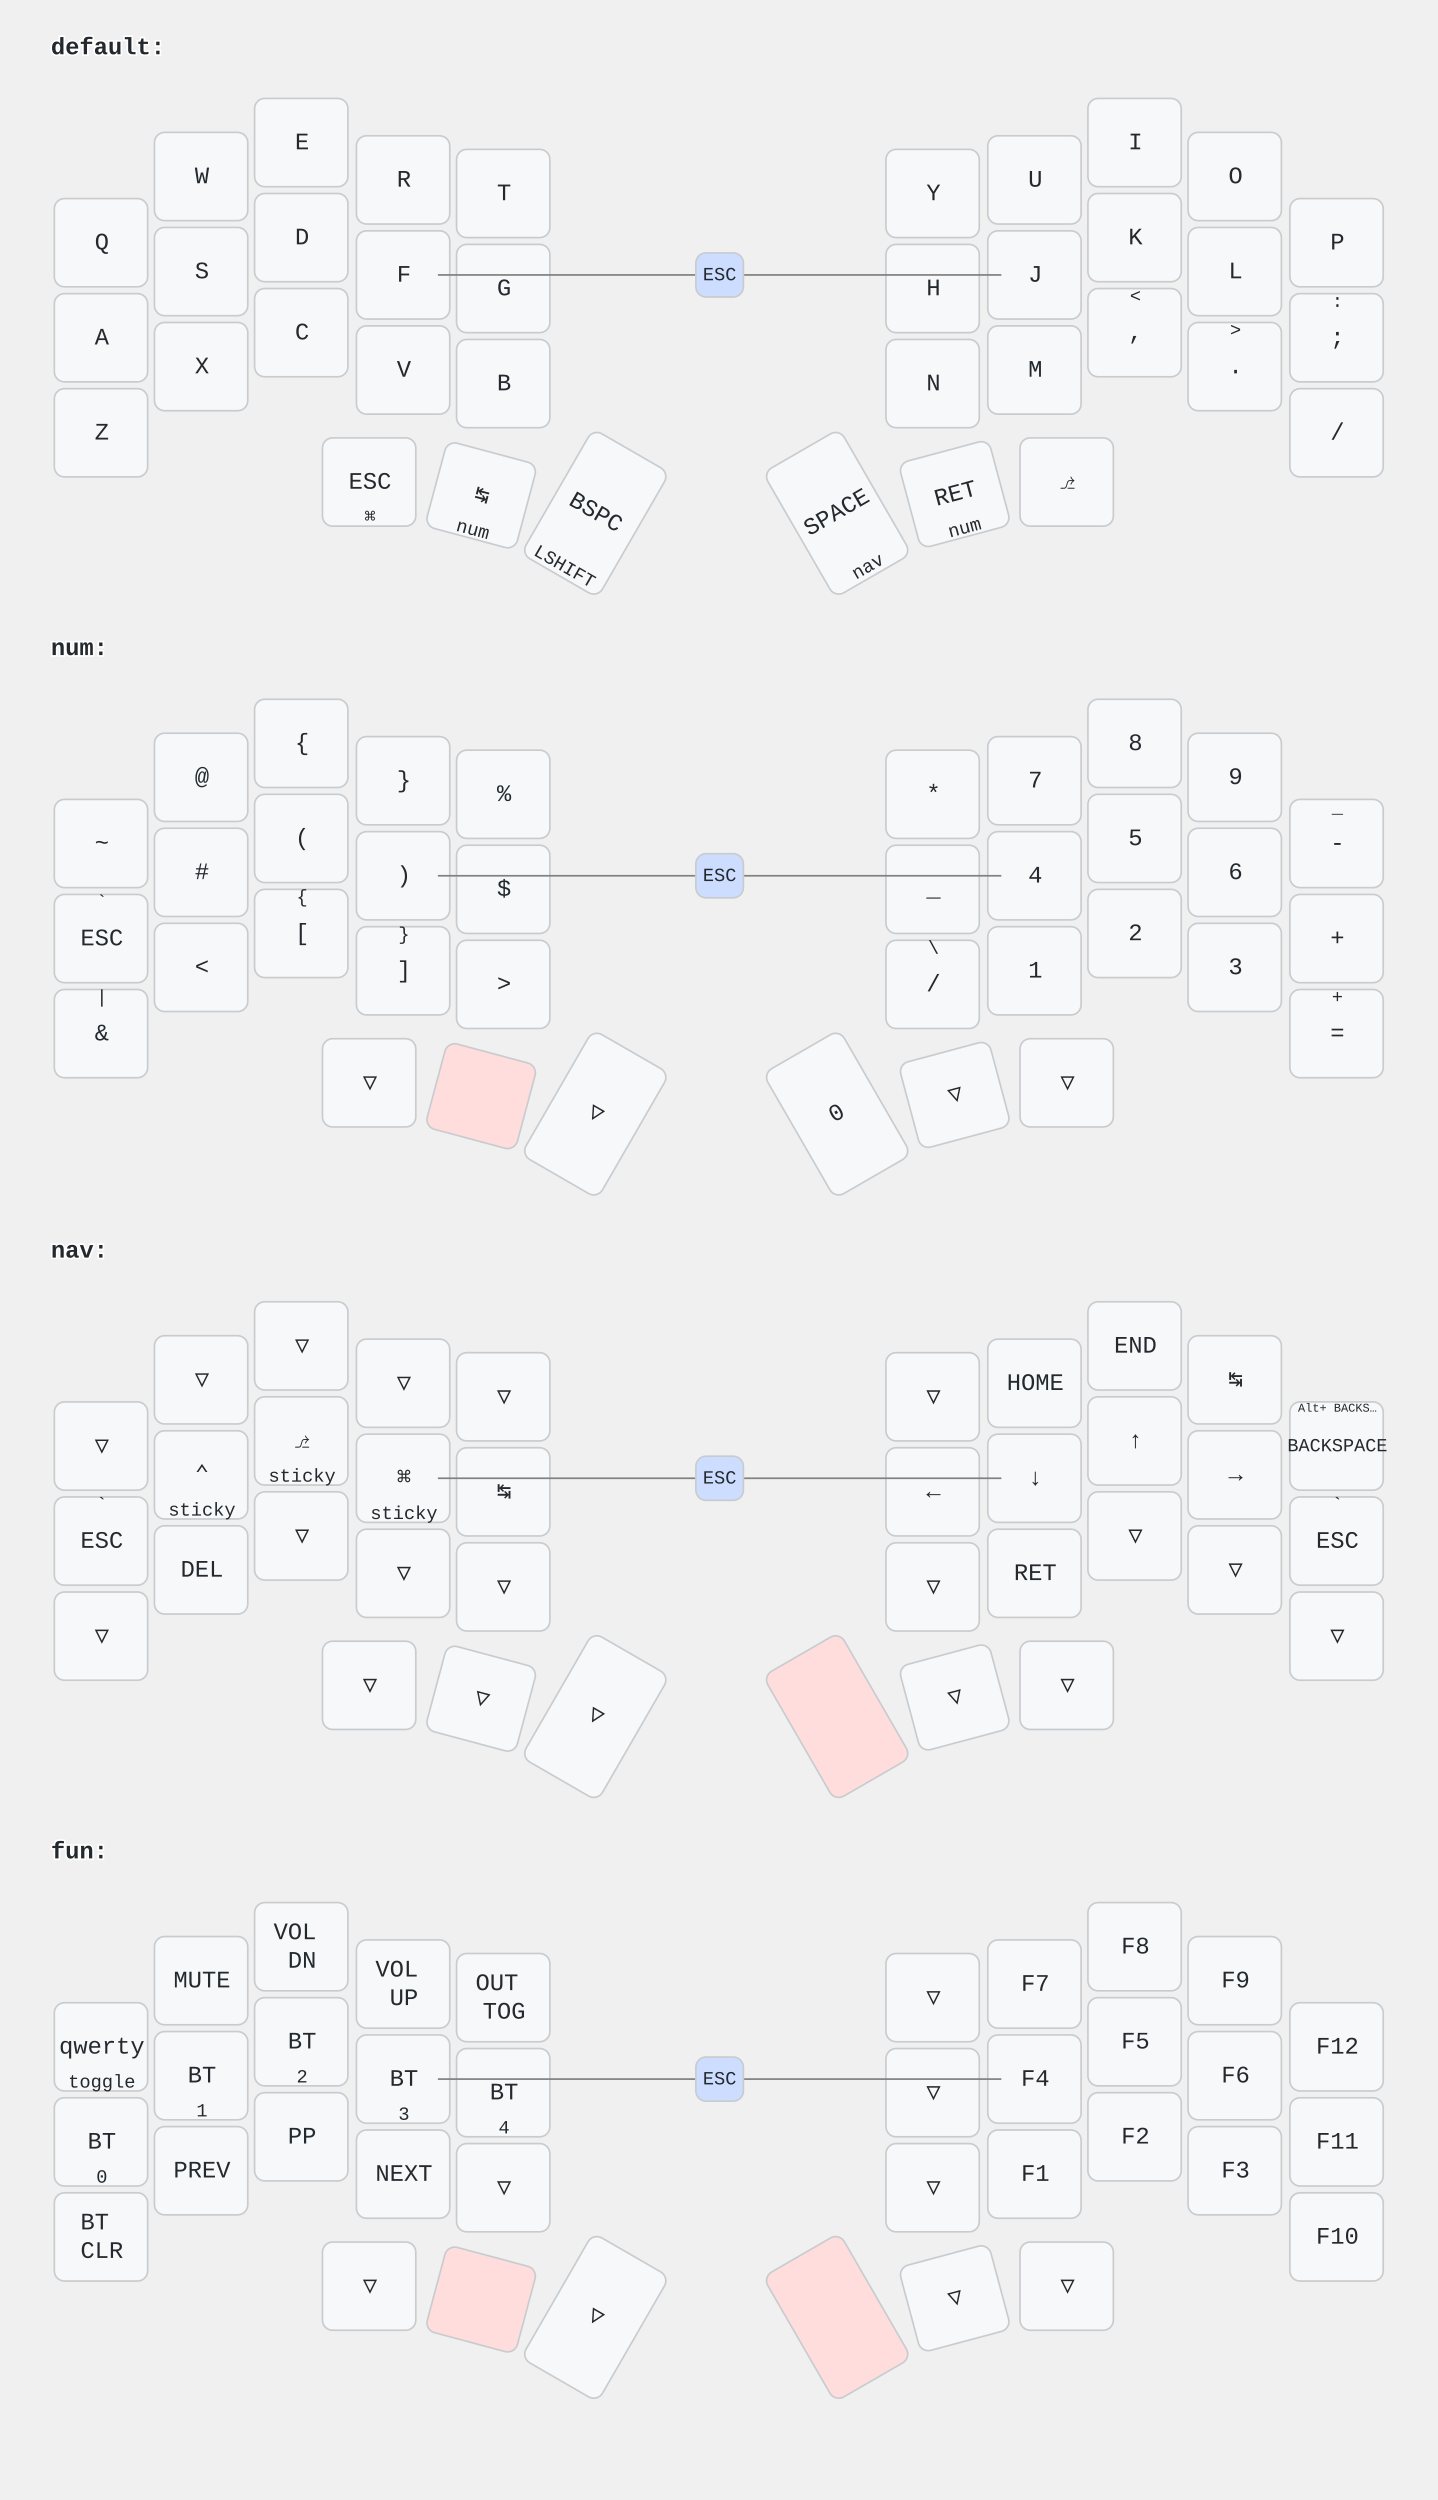
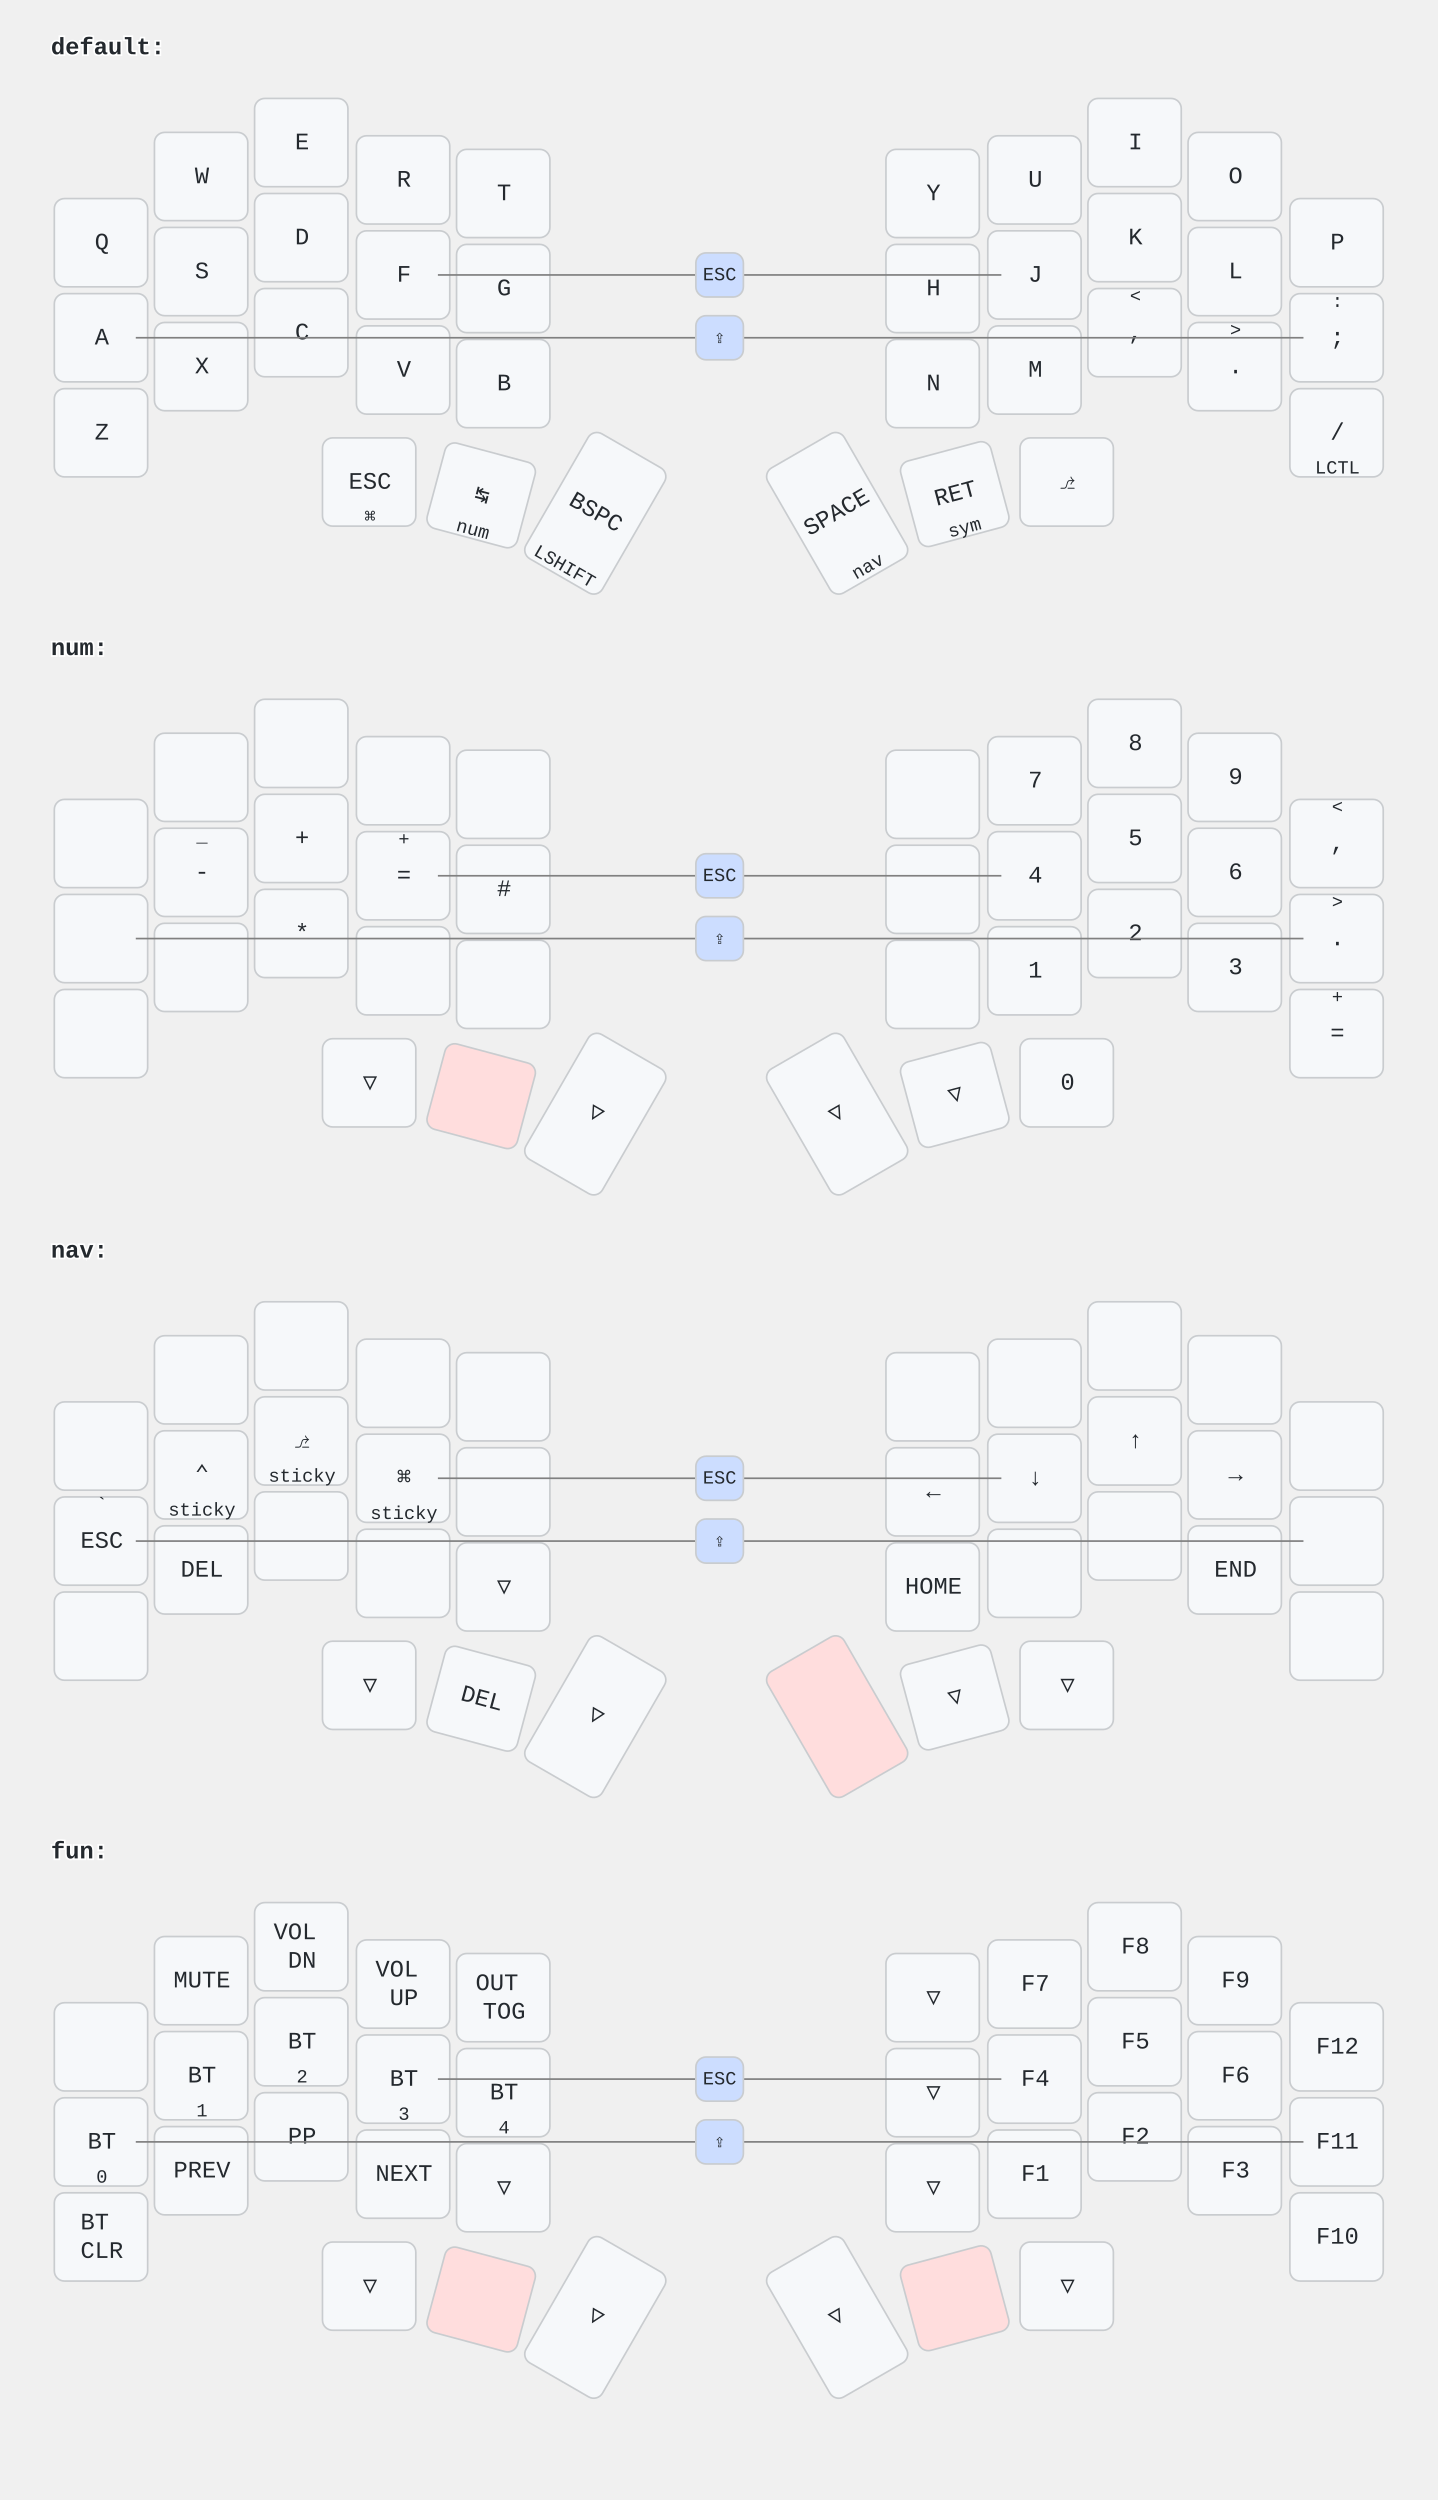
<svg xmlns="http://www.w3.org/2000/svg" width="847" height="1473" viewBox="0 0 847 1473" class="keymap">
  <style>/* font and background color specifications */
svg {
    font-family: SFMono-Regular,Consolas,Liberation Mono,Menlo,monospace;
    font-size: 14px;
    font-kerning: normal;
    text-rendering: optimizeLegibility;
    fill: #24292e;
}

/* default key styling */
rect {
    fill: #f6f8fa;
    stroke: #c9cccf;
    stroke-width: 1;
}

/* color accent for combo boxes */
rect.combo {
    fill: #cdf;
}

/* color accent for held keys */
rect.held, rect.combo.held {
    fill: #fdd;
}

/* color accent for ghost (optional) keys */
rect.ghost, rect.combo.ghost {
    fill: #ddd;
}

text {
    text-anchor: middle;
    dominant-baseline: middle;
}

/* styling for layer labels */
text.label {
    font-weight: bold;
    text-anchor: start;
    stroke: white;
    stroke-width: 2;
    paint-order: stroke;
}

/* styling for combo tap, and key hold/shifted label text */
text.combo, text.hold, text.shifted {
    font-size: 11px;
}

text.hold {
    text-anchor: middle;
    dominant-baseline: auto;
}

text.shifted {
    text-anchor: middle;
    dominant-baseline: hanging;
}

/* styling for hold/shifted label text in combo box */
text.combo.hold, text.combo.shifted {
    font-size: 8px;
}

/* styling for combo dendrons */
path {
    stroke-width: 1;
    stroke: gray;
    fill: none;
}
</style>
  <g transform="translate(30, 0)" class="layer-default">
    <text x="0" y="28" class="label">default:</text>
    <g transform="translate(0, 56)">
      <g transform="translate(30, 87)" class="key keypos-0">
        <rect rx="6" ry="6" x="-28" y="-26" width="55" height="52" class="key" />
        <text x="0" y="0" class="key tap">Q</text>
      </g>
      <g transform="translate(89, 48)" class="key keypos-1">
        <rect rx="6" ry="6" x="-28" y="-26" width="55" height="52" class="key" />
        <text x="0" y="0" class="key tap">W</text>
      </g>
      <g transform="translate(148, 28)" class="key keypos-2">
        <rect rx="6" ry="6" x="-28" y="-26" width="55" height="52" class="key" />
        <text x="0" y="0" class="key tap">E</text>
      </g>
      <g transform="translate(208, 50)" class="key keypos-3">
        <rect rx="6" ry="6" x="-28" y="-26" width="55" height="52" class="key" />
        <text x="0" y="0" class="key tap">R</text>
      </g>
      <g transform="translate(267, 58)" class="key keypos-4">
        <rect rx="6" ry="6" x="-28" y="-26" width="55" height="52" class="key" />
        <text x="0" y="0" class="key tap">T</text>
      </g>
      <g transform="translate(520, 58)" class="key keypos-5">
        <rect rx="6" ry="6" x="-28" y="-26" width="55" height="52" class="key" />
        <text x="0" y="0" class="key tap">Y</text>
      </g>
      <g transform="translate(580, 50)" class="key keypos-6">
        <rect rx="6" ry="6" x="-28" y="-26" width="55" height="52" class="key" />
        <text x="0" y="0" class="key tap">U</text>
      </g>
      <g transform="translate(639, 28)" class="key keypos-7">
        <rect rx="6" ry="6" x="-28" y="-26" width="55" height="52" class="key" />
        <text x="0" y="0" class="key tap">I</text>
      </g>
      <g transform="translate(698, 48)" class="key keypos-8">
        <rect rx="6" ry="6" x="-28" y="-26" width="55" height="52" class="key" />
        <text x="0" y="0" class="key tap">O</text>
      </g>
      <g transform="translate(758, 87)" class="key keypos-9">
        <rect rx="6" ry="6" x="-28" y="-26" width="55" height="52" class="key" />
        <text x="0" y="0" class="key tap">P</text>
      </g>
      <g transform="translate(30, 143)" class="key keypos-10">
        <rect rx="6" ry="6" x="-28" y="-26" width="55" height="52" class="key" />
        <text x="0" y="0" class="key tap">A</text>
      </g>
      <g transform="translate(89, 104)" class="key keypos-11">
        <rect rx="6" ry="6" x="-28" y="-26" width="55" height="52" class="key" />
        <text x="0" y="0" class="key tap">S</text>
      </g>
      <g transform="translate(148, 84)" class="key keypos-12">
        <rect rx="6" ry="6" x="-28" y="-26" width="55" height="52" class="key" />
        <text x="0" y="0" class="key tap">D</text>
      </g>
      <g transform="translate(208, 106)" class="key keypos-13">
        <rect rx="6" ry="6" x="-28" y="-26" width="55" height="52" class="key" />
        <text x="0" y="0" class="key tap">F</text>
      </g>
      <g transform="translate(267, 114)" class="key keypos-14">
        <rect rx="6" ry="6" x="-28" y="-26" width="55" height="52" class="key" />
        <text x="0" y="0" class="key tap">G</text>
      </g>
      <g transform="translate(520, 114)" class="key keypos-15">
        <rect rx="6" ry="6" x="-28" y="-26" width="55" height="52" class="key" />
        <text x="0" y="0" class="key tap">H</text>
      </g>
      <g transform="translate(580, 106)" class="key keypos-16">
        <rect rx="6" ry="6" x="-28" y="-26" width="55" height="52" class="key" />
        <text x="0" y="0" class="key tap">J</text>
      </g>
      <g transform="translate(639, 84)" class="key keypos-17">
        <rect rx="6" ry="6" x="-28" y="-26" width="55" height="52" class="key" />
        <text x="0" y="0" class="key tap">K</text>
      </g>
      <g transform="translate(698, 104)" class="key keypos-18">
        <rect rx="6" ry="6" x="-28" y="-26" width="55" height="52" class="key" />
        <text x="0" y="0" class="key tap">L</text>
      </g>
      <g transform="translate(758, 143)" class="key keypos-19">
        <rect rx="6" ry="6" x="-28" y="-26" width="55" height="52" class="key" />
        <text x="0" y="0" class="key tap">;</text>
        <text x="0" y="-24" class="key shifted">:</text>
      </g>
      <g transform="translate(30, 199)" class="key keypos-20">
        <rect rx="6" ry="6" x="-28" y="-26" width="55" height="52" class="key" />
        <text x="0" y="0" class="key tap">Z</text>
      </g>
      <g transform="translate(89, 160)" class="key keypos-21">
        <rect rx="6" ry="6" x="-28" y="-26" width="55" height="52" class="key" />
        <text x="0" y="0" class="key tap">X</text>
      </g>
      <g transform="translate(148, 140)" class="key keypos-22">
        <rect rx="6" ry="6" x="-28" y="-26" width="55" height="52" class="key" />
        <text x="0" y="0" class="key tap">C</text>
      </g>
      <g transform="translate(208, 162)" class="key keypos-23">
        <rect rx="6" ry="6" x="-28" y="-26" width="55" height="52" class="key" />
        <text x="0" y="0" class="key tap">V</text>
      </g>
      <g transform="translate(267, 170)" class="key keypos-24">
        <rect rx="6" ry="6" x="-28" y="-26" width="55" height="52" class="key" />
        <text x="0" y="0" class="key tap">B</text>
      </g>
      <g transform="translate(520, 170)" class="key keypos-25">
        <rect rx="6" ry="6" x="-28" y="-26" width="55" height="52" class="key" />
        <text x="0" y="0" class="key tap">N</text>
      </g>
      <g transform="translate(580, 162)" class="key keypos-26">
        <rect rx="6" ry="6" x="-28" y="-26" width="55" height="52" class="key" />
        <text x="0" y="0" class="key tap">M</text>
      </g>
      <g transform="translate(639, 140)" class="key keypos-27">
        <rect rx="6" ry="6" x="-28" y="-26" width="55" height="52" class="key" />
        <text x="0" y="0" class="key tap">,</text>
        <text x="0" y="-24" class="key shifted">&lt;</text>
      </g>
      <g transform="translate(698, 160)" class="key keypos-28">
        <rect rx="6" ry="6" x="-28" y="-26" width="55" height="52" class="key" />
        <text x="0" y="0" class="key tap">.</text>
        <text x="0" y="-24" class="key shifted">&gt;</text>
      </g>
      <g transform="translate(758, 199)" class="key keypos-29">
        <rect rx="6" ry="6" x="-28" y="-26" width="55" height="52" class="key" />
        <text x="0" y="0" class="key tap">/</text>
+         <text x="0" y="24" class="key hold">LCTL</text>
      </g>
      <g transform="translate(188, 228)" class="key keypos-30">
        <rect rx="6" ry="6" x="-28" y="-26" width="55" height="52" class="key" />
        <text x="0" y="0" class="key tap">ESC</text>
        <text x="0" y="24" class="key hold">⌘</text>
      </g>
      <g transform="translate(254, 236) rotate(15.0)" class="key keypos-31">
        <rect rx="6" ry="6" x="-28" y="-26" width="55" height="52" class="key" />
        <text x="0" y="0" class="key tap">↹</text>
        <text x="0" y="24" class="key hold">num</text>
      </g>
      <g transform="translate(321, 246) rotate(30.0)" class="key keypos-32">
        <rect rx="6" ry="6" x="-26" y="-42" width="52" height="85" class="key" />
        <text x="0" y="0" class="key tap">BSPC</text>
        <text x="0" y="40" class="key hold">LSHIFT</text>
      </g>
      <g transform="translate(463, 246) rotate(-30.0)" class="key keypos-33">
        <rect rx="6" ry="6" x="-26" y="-42" width="52" height="85" class="key" />
        <text x="0" y="0" class="key tap">SPACE</text>
        <text x="0" y="40" class="key hold">nav</text>
      </g>
      <g transform="translate(533, 235) rotate(-15.0)" class="key keypos-34">
        <rect rx="6" ry="6" x="-28" y="-26" width="55" height="52" class="key" />
        <text x="0" y="0" class="key tap">RET</text>
-         <text x="0" y="24" class="key hold">num</text>
+         <text x="0" y="24" class="key hold">sym</text>
      </g>
      <g transform="translate(599, 228)" class="key keypos-35">
        <rect rx="6" ry="6" x="-28" y="-26" width="55" height="52" class="key" />
        <text x="0" y="0" class="key tap">⎇</text>
      </g>
      <g class="combo combopos-0">
        <path d="M394,106 l-166,0" class="combo" />
        <path d="M394,106 l166,0" class="combo" />
        <rect rx="6" ry="6" x="380" y="93" width="28" height="26" class="combo" />
        <text x="394" y="106" class="combo tap">ESC</text>
+       </g>
+       <g class="combo combopos-1">
+         <path d="M394,143 l-344,0" class="combo" />
+         <path d="M394,143 l344,0" class="combo" />
+         <rect rx="6" ry="6" x="380" y="130" width="28" height="26" class="combo" />
+         <text x="394" y="143" class="combo tap">⇪</text>
      </g>
    </g>
  </g>
  <g transform="translate(30, 354)" class="layer-num">
    <text x="0" y="28" class="label">num:</text>
    <g transform="translate(0, 56)">
      <g transform="translate(30, 87)" class="key keypos-0">
        <rect rx="6" ry="6" x="-28" y="-26" width="55" height="52" class="key" />
-         <text x="0" y="0" class="key tap">~</text>
      </g>
      <g transform="translate(89, 48)" class="key keypos-1">
        <rect rx="6" ry="6" x="-28" y="-26" width="55" height="52" class="key" />
-         <text x="0" y="0" class="key tap">@</text>
      </g>
      <g transform="translate(148, 28)" class="key keypos-2">
        <rect rx="6" ry="6" x="-28" y="-26" width="55" height="52" class="key" />
-         <text x="0" y="0" class="key tap">{</text>
      </g>
      <g transform="translate(208, 50)" class="key keypos-3">
        <rect rx="6" ry="6" x="-28" y="-26" width="55" height="52" class="key" />
-         <text x="0" y="0" class="key tap">}</text>
      </g>
      <g transform="translate(267, 58)" class="key keypos-4">
        <rect rx="6" ry="6" x="-28" y="-26" width="55" height="52" class="key" />
-         <text x="0" y="0" class="key tap">%</text>
      </g>
      <g transform="translate(520, 58)" class="key keypos-5">
        <rect rx="6" ry="6" x="-28" y="-26" width="55" height="52" class="key" />
-         <text x="0" y="0" class="key tap">*</text>
      </g>
      <g transform="translate(580, 50)" class="key keypos-6">
        <rect rx="6" ry="6" x="-28" y="-26" width="55" height="52" class="key" />
        <text x="0" y="0" class="key tap">7</text>
      </g>
      <g transform="translate(639, 28)" class="key keypos-7">
        <rect rx="6" ry="6" x="-28" y="-26" width="55" height="52" class="key" />
        <text x="0" y="0" class="key tap">8</text>
      </g>
      <g transform="translate(698, 48)" class="key keypos-8">
        <rect rx="6" ry="6" x="-28" y="-26" width="55" height="52" class="key" />
        <text x="0" y="0" class="key tap">9</text>
      </g>
      <g transform="translate(758, 87)" class="key keypos-9">
+         <rect rx="6" ry="6" x="-28" y="-26" width="55" height="52" class="key" />
+         <text x="0" y="0" class="key tap">,</text>
+         <text x="0" y="-24" class="key shifted">&lt;</text>
+       </g>
+       <g transform="translate(30, 143)" class="key keypos-10">
+         <rect rx="6" ry="6" x="-28" y="-26" width="55" height="52" class="key" />
+       </g>
+       <g transform="translate(89, 104)" class="key keypos-11">
        <rect rx="6" ry="6" x="-28" y="-26" width="55" height="52" class="key" />
        <text x="0" y="0" class="key tap">-</text>
        <text x="0" y="-24" class="key shifted">_</text>
      </g>
-       <g transform="translate(30, 143)" class="key keypos-10">
-         <rect rx="6" ry="6" x="-28" y="-26" width="55" height="52" class="key" />
-         <text x="0" y="0" class="key tap">ESC</text>
-         <text x="0" y="-24" class="key shifted">`</text>
-       </g>
-       <g transform="translate(89, 104)" class="key keypos-11">
-         <rect rx="6" ry="6" x="-28" y="-26" width="55" height="52" class="key" />
-         <text x="0" y="0" class="key tap">#</text>
-       </g>
      <g transform="translate(148, 84)" class="key keypos-12">
        <rect rx="6" ry="6" x="-28" y="-26" width="55" height="52" class="key" />
-         <text x="0" y="0" class="key tap">(</text>
+         <text x="0" y="0" class="key tap">+</text>
      </g>
      <g transform="translate(208, 106)" class="key keypos-13">
-         <rect rx="6" ry="6" x="-28" y="-26" width="55" height="52" class="key" />
-         <text x="0" y="0" class="key tap">)</text>
-       </g>
-       <g transform="translate(267, 114)" class="key keypos-14">
-         <rect rx="6" ry="6" x="-28" y="-26" width="55" height="52" class="key" />
-         <text x="0" y="0" class="key tap">$</text>
-       </g>
-       <g transform="translate(520, 114)" class="key keypos-15">
-         <rect rx="6" ry="6" x="-28" y="-26" width="55" height="52" class="key" />
-         <text x="0" y="0" class="key tap">_</text>
-       </g>
-       <g transform="translate(580, 106)" class="key keypos-16">
-         <rect rx="6" ry="6" x="-28" y="-26" width="55" height="52" class="key" />
-         <text x="0" y="0" class="key tap">4</text>
-       </g>
-       <g transform="translate(639, 84)" class="key keypos-17">
-         <rect rx="6" ry="6" x="-28" y="-26" width="55" height="52" class="key" />
-         <text x="0" y="0" class="key tap">5</text>
-       </g>
-       <g transform="translate(698, 104)" class="key keypos-18">
-         <rect rx="6" ry="6" x="-28" y="-26" width="55" height="52" class="key" />
-         <text x="0" y="0" class="key tap">6</text>
-       </g>
-       <g transform="translate(758, 143)" class="key keypos-19">
-         <rect rx="6" ry="6" x="-28" y="-26" width="55" height="52" class="key" />
-         <text x="0" y="0" class="key tap">+</text>
-       </g>
-       <g transform="translate(30, 199)" class="key keypos-20">
-         <rect rx="6" ry="6" x="-28" y="-26" width="55" height="52" class="key" />
-         <text x="0" y="0" class="key tap">&amp;</text>
-         <text x="0" y="-24" class="key shifted">|</text>
-       </g>
-       <g transform="translate(89, 160)" class="key keypos-21">
-         <rect rx="6" ry="6" x="-28" y="-26" width="55" height="52" class="key" />
-         <text x="0" y="0" class="key tap">&lt;</text>
-       </g>
-       <g transform="translate(148, 140)" class="key keypos-22">
-         <rect rx="6" ry="6" x="-28" y="-26" width="55" height="52" class="key" />
-         <text x="0" y="0" class="key tap">[</text>
-         <text x="0" y="-24" class="key shifted">{</text>
-       </g>
-       <g transform="translate(208, 162)" class="key keypos-23">
-         <rect rx="6" ry="6" x="-28" y="-26" width="55" height="52" class="key" />
-         <text x="0" y="0" class="key tap">]</text>
-         <text x="0" y="-24" class="key shifted">}</text>
-       </g>
-       <g transform="translate(267, 170)" class="key keypos-24">
-         <rect rx="6" ry="6" x="-28" y="-26" width="55" height="52" class="key" />
-         <text x="0" y="0" class="key tap">&gt;</text>
-       </g>
-       <g transform="translate(520, 170)" class="key keypos-25">
-         <rect rx="6" ry="6" x="-28" y="-26" width="55" height="52" class="key" />
-         <text x="0" y="0" class="key tap">/</text>
-         <text x="0" y="-24" class="key shifted">\</text>
-       </g>
-       <g transform="translate(580, 162)" class="key keypos-26">
-         <rect rx="6" ry="6" x="-28" y="-26" width="55" height="52" class="key" />
-         <text x="0" y="0" class="key tap">1</text>
-       </g>
-       <g transform="translate(639, 140)" class="key keypos-27">
-         <rect rx="6" ry="6" x="-28" y="-26" width="55" height="52" class="key" />
-         <text x="0" y="0" class="key tap">2</text>
-       </g>
-       <g transform="translate(698, 160)" class="key keypos-28">
-         <rect rx="6" ry="6" x="-28" y="-26" width="55" height="52" class="key" />
-         <text x="0" y="0" class="key tap">3</text>
-       </g>
-       <g transform="translate(758, 199)" class="key keypos-29">
        <rect rx="6" ry="6" x="-28" y="-26" width="55" height="52" class="key" />
        <text x="0" y="0" class="key tap">=</text>
        <text x="0" y="-24" class="key shifted">+</text>
      </g>
+       <g transform="translate(267, 114)" class="key keypos-14">
+         <rect rx="6" ry="6" x="-28" y="-26" width="55" height="52" class="key" />
+         <text x="0" y="0" class="key tap">#</text>
+       </g>
+       <g transform="translate(520, 114)" class="key keypos-15">
+         <rect rx="6" ry="6" x="-28" y="-26" width="55" height="52" class="key" />
+       </g>
+       <g transform="translate(580, 106)" class="key keypos-16">
+         <rect rx="6" ry="6" x="-28" y="-26" width="55" height="52" class="key" />
+         <text x="0" y="0" class="key tap">4</text>
+       </g>
+       <g transform="translate(639, 84)" class="key keypos-17">
+         <rect rx="6" ry="6" x="-28" y="-26" width="55" height="52" class="key" />
+         <text x="0" y="0" class="key tap">5</text>
+       </g>
+       <g transform="translate(698, 104)" class="key keypos-18">
+         <rect rx="6" ry="6" x="-28" y="-26" width="55" height="52" class="key" />
+         <text x="0" y="0" class="key tap">6</text>
+       </g>
+       <g transform="translate(758, 143)" class="key keypos-19">
+         <rect rx="6" ry="6" x="-28" y="-26" width="55" height="52" class="key" />
+         <text x="0" y="0" class="key tap">.</text>
+         <text x="0" y="-24" class="key shifted">&gt;</text>
+       </g>
+       <g transform="translate(30, 199)" class="key keypos-20">
+         <rect rx="6" ry="6" x="-28" y="-26" width="55" height="52" class="key" />
+       </g>
+       <g transform="translate(89, 160)" class="key keypos-21">
+         <rect rx="6" ry="6" x="-28" y="-26" width="55" height="52" class="key" />
+       </g>
+       <g transform="translate(148, 140)" class="key keypos-22">
+         <rect rx="6" ry="6" x="-28" y="-26" width="55" height="52" class="key" />
+         <text x="0" y="0" class="key tap">*</text>
+       </g>
+       <g transform="translate(208, 162)" class="key keypos-23">
+         <rect rx="6" ry="6" x="-28" y="-26" width="55" height="52" class="key" />
+       </g>
+       <g transform="translate(267, 170)" class="key keypos-24">
+         <rect rx="6" ry="6" x="-28" y="-26" width="55" height="52" class="key" />
+       </g>
+       <g transform="translate(520, 170)" class="key keypos-25">
+         <rect rx="6" ry="6" x="-28" y="-26" width="55" height="52" class="key" />
+       </g>
+       <g transform="translate(580, 162)" class="key keypos-26">
+         <rect rx="6" ry="6" x="-28" y="-26" width="55" height="52" class="key" />
+         <text x="0" y="0" class="key tap">1</text>
+       </g>
+       <g transform="translate(639, 140)" class="key keypos-27">
+         <rect rx="6" ry="6" x="-28" y="-26" width="55" height="52" class="key" />
+         <text x="0" y="0" class="key tap">2</text>
+       </g>
+       <g transform="translate(698, 160)" class="key keypos-28">
+         <rect rx="6" ry="6" x="-28" y="-26" width="55" height="52" class="key" />
+         <text x="0" y="0" class="key tap">3</text>
+       </g>
+       <g transform="translate(758, 199)" class="key keypos-29">
+         <rect rx="6" ry="6" x="-28" y="-26" width="55" height="52" class="key" />
+         <text x="0" y="0" class="key tap">=</text>
+         <text x="0" y="-24" class="key shifted">+</text>
+       </g>
      <g transform="translate(188, 228)" class="key trans keypos-30">
        <rect rx="6" ry="6" x="-28" y="-26" width="55" height="52" class="key trans" />
        <text x="0" y="0" class="key trans tap">▽</text>
      </g>
      <g transform="translate(254, 236) rotate(15.0)" class="key held keypos-31">
        <rect rx="6" ry="6" x="-28" y="-26" width="55" height="52" class="key held" />
      </g>
      <g transform="translate(321, 246) rotate(30.0)" class="key trans keypos-32">
        <rect rx="6" ry="6" x="-26" y="-42" width="52" height="85" class="key trans" />
        <text x="0" y="0" class="key trans tap">▽</text>
      </g>
-       <g transform="translate(463, 246) rotate(-30.0)" class="key keypos-33">
-         <rect rx="6" ry="6" x="-26" y="-42" width="52" height="85" class="key" />
+       <g transform="translate(463, 246) rotate(-30.0)" class="key trans keypos-33">
+         <rect rx="6" ry="6" x="-26" y="-42" width="52" height="85" class="key trans" />
+         <text x="0" y="0" class="key trans tap">▽</text>
+       </g>
+       <g transform="translate(533, 235) rotate(-15.0)" class="key trans keypos-34">
+         <rect rx="6" ry="6" x="-28" y="-26" width="55" height="52" class="key trans" />
+         <text x="0" y="0" class="key trans tap">▽</text>
+       </g>
+       <g transform="translate(599, 228)" class="key keypos-35">
+         <rect rx="6" ry="6" x="-28" y="-26" width="55" height="52" class="key" />
        <text x="0" y="0" class="key tap">0</text>
-       </g>
-       <g transform="translate(533, 235) rotate(-15.0)" class="key trans keypos-34">
-         <rect rx="6" ry="6" x="-28" y="-26" width="55" height="52" class="key trans" />
-         <text x="0" y="0" class="key trans tap">▽</text>
-       </g>
-       <g transform="translate(599, 228)" class="key trans keypos-35">
-         <rect rx="6" ry="6" x="-28" y="-26" width="55" height="52" class="key trans" />
-         <text x="0" y="0" class="key trans tap">▽</text>
      </g>
      <g class="combo combopos-0">
        <path d="M394,106 l-166,0" class="combo" />
        <path d="M394,106 l166,0" class="combo" />
        <rect rx="6" ry="6" x="380" y="93" width="28" height="26" class="combo" />
        <text x="394" y="106" class="combo tap">ESC</text>
      </g>
+       <g class="combo combopos-1">
+         <path d="M394,143 l-344,0" class="combo" />
+         <path d="M394,143 l344,0" class="combo" />
+         <rect rx="6" ry="6" x="380" y="130" width="28" height="26" class="combo" />
+         <text x="394" y="143" class="combo tap">⇪</text>
+       </g>
    </g>
  </g>
  <g transform="translate(30, 709)" class="layer-nav">
    <text x="0" y="28" class="label">nav:</text>
    <g transform="translate(0, 56)">
-       <g transform="translate(30, 87)" class="key trans keypos-0">
-         <rect rx="6" ry="6" x="-28" y="-26" width="55" height="52" class="key trans" />
-         <text x="0" y="0" class="key trans tap">▽</text>
-       </g>
-       <g transform="translate(89, 48)" class="key trans keypos-1">
-         <rect rx="6" ry="6" x="-28" y="-26" width="55" height="52" class="key trans" />
-         <text x="0" y="0" class="key trans tap">▽</text>
-       </g>
-       <g transform="translate(148, 28)" class="key trans keypos-2">
-         <rect rx="6" ry="6" x="-28" y="-26" width="55" height="52" class="key trans" />
-         <text x="0" y="0" class="key trans tap">▽</text>
-       </g>
-       <g transform="translate(208, 50)" class="key trans keypos-3">
-         <rect rx="6" ry="6" x="-28" y="-26" width="55" height="52" class="key trans" />
-         <text x="0" y="0" class="key trans tap">▽</text>
-       </g>
-       <g transform="translate(267, 58)" class="key trans keypos-4">
-         <rect rx="6" ry="6" x="-28" y="-26" width="55" height="52" class="key trans" />
-         <text x="0" y="0" class="key trans tap">▽</text>
-       </g>
-       <g transform="translate(520, 58)" class="key trans keypos-5">
-         <rect rx="6" ry="6" x="-28" y="-26" width="55" height="52" class="key trans" />
-         <text x="0" y="0" class="key trans tap">▽</text>
+       <g transform="translate(30, 87)" class="key keypos-0">
+         <rect rx="6" ry="6" x="-28" y="-26" width="55" height="52" class="key" />
+       </g>
+       <g transform="translate(89, 48)" class="key keypos-1">
+         <rect rx="6" ry="6" x="-28" y="-26" width="55" height="52" class="key" />
+       </g>
+       <g transform="translate(148, 28)" class="key keypos-2">
+         <rect rx="6" ry="6" x="-28" y="-26" width="55" height="52" class="key" />
+       </g>
+       <g transform="translate(208, 50)" class="key keypos-3">
+         <rect rx="6" ry="6" x="-28" y="-26" width="55" height="52" class="key" />
+       </g>
+       <g transform="translate(267, 58)" class="key keypos-4">
+         <rect rx="6" ry="6" x="-28" y="-26" width="55" height="52" class="key" />
+       </g>
+       <g transform="translate(520, 58)" class="key keypos-5">
+         <rect rx="6" ry="6" x="-28" y="-26" width="55" height="52" class="key" />
      </g>
      <g transform="translate(580, 50)" class="key keypos-6">
        <rect rx="6" ry="6" x="-28" y="-26" width="55" height="52" class="key" />
-         <text x="0" y="0" class="key tap">HOME</text>
      </g>
      <g transform="translate(639, 28)" class="key keypos-7">
        <rect rx="6" ry="6" x="-28" y="-26" width="55" height="52" class="key" />
-         <text x="0" y="0" class="key tap">END</text>
      </g>
      <g transform="translate(698, 48)" class="key keypos-8">
        <rect rx="6" ry="6" x="-28" y="-26" width="55" height="52" class="key" />
-         <text x="0" y="0" class="key tap">↹</text>
      </g>
      <g transform="translate(758, 87)" class="key keypos-9">
        <rect rx="6" ry="6" x="-28" y="-26" width="55" height="52" class="key" />
-         <text x="0" y="0" class="key tap">
-           <tspan style="font-size: 78%">BACKSPACE</tspan>
-         </text>
-         <text x="0" y="-24" class="key shifted">
-           <tspan style="font-size: 64%">Alt+ BACKS…</tspan>
-         </text>
      </g>
      <g transform="translate(30, 143)" class="key keypos-10">
        <rect rx="6" ry="6" x="-28" y="-26" width="55" height="52" class="key" />
        <text x="0" y="0" class="key tap">ESC</text>
        <text x="0" y="-24" class="key shifted">`</text>
      </g>
      <g transform="translate(89, 104)" class="key keypos-11">
        <rect rx="6" ry="6" x="-28" y="-26" width="55" height="52" class="key" />
        <text x="0" y="0" class="key tap">⌃</text>
        <text x="0" y="24" class="key hold">sticky</text>
      </g>
      <g transform="translate(148, 84)" class="key keypos-12">
        <rect rx="6" ry="6" x="-28" y="-26" width="55" height="52" class="key" />
        <text x="0" y="0" class="key tap">⎇</text>
        <text x="0" y="24" class="key hold">sticky</text>
      </g>
      <g transform="translate(208, 106)" class="key keypos-13">
        <rect rx="6" ry="6" x="-28" y="-26" width="55" height="52" class="key" />
        <text x="0" y="0" class="key tap">⌘</text>
        <text x="0" y="24" class="key hold">sticky</text>
      </g>
      <g transform="translate(267, 114)" class="key keypos-14">
        <rect rx="6" ry="6" x="-28" y="-26" width="55" height="52" class="key" />
-         <text x="0" y="0" class="key tap">↹</text>
      </g>
      <g transform="translate(520, 114)" class="key keypos-15">
        <rect rx="6" ry="6" x="-28" y="-26" width="55" height="52" class="key" />
        <text x="0" y="0" class="key tap">←</text>
      </g>
      <g transform="translate(580, 106)" class="key keypos-16">
        <rect rx="6" ry="6" x="-28" y="-26" width="55" height="52" class="key" />
        <text x="0" y="0" class="key tap">↓</text>
      </g>
      <g transform="translate(639, 84)" class="key keypos-17">
        <rect rx="6" ry="6" x="-28" y="-26" width="55" height="52" class="key" />
        <text x="0" y="0" class="key tap">↑</text>
      </g>
      <g transform="translate(698, 104)" class="key keypos-18">
        <rect rx="6" ry="6" x="-28" y="-26" width="55" height="52" class="key" />
        <text x="0" y="0" class="key tap">→</text>
      </g>
      <g transform="translate(758, 143)" class="key keypos-19">
        <rect rx="6" ry="6" x="-28" y="-26" width="55" height="52" class="key" />
-         <text x="0" y="0" class="key tap">ESC</text>
-         <text x="0" y="-24" class="key shifted">`</text>
-       </g>
-       <g transform="translate(30, 199)" class="key trans keypos-20">
-         <rect rx="6" ry="6" x="-28" y="-26" width="55" height="52" class="key trans" />
-         <text x="0" y="0" class="key trans tap">▽</text>
+       </g>
+       <g transform="translate(30, 199)" class="key keypos-20">
+         <rect rx="6" ry="6" x="-28" y="-26" width="55" height="52" class="key" />
      </g>
      <g transform="translate(89, 160)" class="key keypos-21">
        <rect rx="6" ry="6" x="-28" y="-26" width="55" height="52" class="key" />
        <text x="0" y="0" class="key tap">DEL</text>
      </g>
-       <g transform="translate(148, 140)" class="key trans keypos-22">
-         <rect rx="6" ry="6" x="-28" y="-26" width="55" height="52" class="key trans" />
-         <text x="0" y="0" class="key trans tap">▽</text>
-       </g>
-       <g transform="translate(208, 162)" class="key trans keypos-23">
-         <rect rx="6" ry="6" x="-28" y="-26" width="55" height="52" class="key trans" />
-         <text x="0" y="0" class="key trans tap">▽</text>
+       <g transform="translate(148, 140)" class="key keypos-22">
+         <rect rx="6" ry="6" x="-28" y="-26" width="55" height="52" class="key" />
+       </g>
+       <g transform="translate(208, 162)" class="key keypos-23">
+         <rect rx="6" ry="6" x="-28" y="-26" width="55" height="52" class="key" />
      </g>
      <g transform="translate(267, 170)" class="key trans keypos-24">
        <rect rx="6" ry="6" x="-28" y="-26" width="55" height="52" class="key trans" />
        <text x="0" y="0" class="key trans tap">▽</text>
      </g>
-       <g transform="translate(520, 170)" class="key trans keypos-25">
-         <rect rx="6" ry="6" x="-28" y="-26" width="55" height="52" class="key trans" />
-         <text x="0" y="0" class="key trans tap">▽</text>
+       <g transform="translate(520, 170)" class="key keypos-25">
+         <rect rx="6" ry="6" x="-28" y="-26" width="55" height="52" class="key" />
+         <text x="0" y="0" class="key tap">HOME</text>
      </g>
      <g transform="translate(580, 162)" class="key keypos-26">
        <rect rx="6" ry="6" x="-28" y="-26" width="55" height="52" class="key" />
-         <text x="0" y="0" class="key tap">RET</text>
-       </g>
-       <g transform="translate(639, 140)" class="key trans keypos-27">
-         <rect rx="6" ry="6" x="-28" y="-26" width="55" height="52" class="key trans" />
-         <text x="0" y="0" class="key trans tap">▽</text>
-       </g>
-       <g transform="translate(698, 160)" class="key trans keypos-28">
-         <rect rx="6" ry="6" x="-28" y="-26" width="55" height="52" class="key trans" />
-         <text x="0" y="0" class="key trans tap">▽</text>
-       </g>
-       <g transform="translate(758, 199)" class="key trans keypos-29">
-         <rect rx="6" ry="6" x="-28" y="-26" width="55" height="52" class="key trans" />
-         <text x="0" y="0" class="key trans tap">▽</text>
+       </g>
+       <g transform="translate(639, 140)" class="key keypos-27">
+         <rect rx="6" ry="6" x="-28" y="-26" width="55" height="52" class="key" />
+       </g>
+       <g transform="translate(698, 160)" class="key keypos-28">
+         <rect rx="6" ry="6" x="-28" y="-26" width="55" height="52" class="key" />
+         <text x="0" y="0" class="key tap">END</text>
+       </g>
+       <g transform="translate(758, 199)" class="key keypos-29">
+         <rect rx="6" ry="6" x="-28" y="-26" width="55" height="52" class="key" />
      </g>
      <g transform="translate(188, 228)" class="key trans keypos-30">
        <rect rx="6" ry="6" x="-28" y="-26" width="55" height="52" class="key trans" />
        <text x="0" y="0" class="key trans tap">▽</text>
      </g>
-       <g transform="translate(254, 236) rotate(15.0)" class="key trans keypos-31">
-         <rect rx="6" ry="6" x="-28" y="-26" width="55" height="52" class="key trans" />
-         <text x="0" y="0" class="key trans tap">▽</text>
+       <g transform="translate(254, 236) rotate(15.0)" class="key keypos-31">
+         <rect rx="6" ry="6" x="-28" y="-26" width="55" height="52" class="key" />
+         <text x="0" y="0" class="key tap">DEL</text>
      </g>
      <g transform="translate(321, 246) rotate(30.0)" class="key trans keypos-32">
        <rect rx="6" ry="6" x="-26" y="-42" width="52" height="85" class="key trans" />
        <text x="0" y="0" class="key trans tap">▽</text>
      </g>
      <g transform="translate(463, 246) rotate(-30.0)" class="key held keypos-33">
        <rect rx="6" ry="6" x="-26" y="-42" width="52" height="85" class="key held" />
      </g>
      <g transform="translate(533, 235) rotate(-15.0)" class="key trans keypos-34">
        <rect rx="6" ry="6" x="-28" y="-26" width="55" height="52" class="key trans" />
        <text x="0" y="0" class="key trans tap">▽</text>
      </g>
      <g transform="translate(599, 228)" class="key trans keypos-35">
        <rect rx="6" ry="6" x="-28" y="-26" width="55" height="52" class="key trans" />
        <text x="0" y="0" class="key trans tap">▽</text>
      </g>
      <g class="combo combopos-0">
        <path d="M394,106 l-166,0" class="combo" />
        <path d="M394,106 l166,0" class="combo" />
        <rect rx="6" ry="6" x="380" y="93" width="28" height="26" class="combo" />
        <text x="394" y="106" class="combo tap">ESC</text>
+       </g>
+       <g class="combo combopos-1">
+         <path d="M394,143 l-344,0" class="combo" />
+         <path d="M394,143 l344,0" class="combo" />
+         <rect rx="6" ry="6" x="380" y="130" width="28" height="26" class="combo" />
+         <text x="394" y="143" class="combo tap">⇪</text>
      </g>
    </g>
  </g>
  <g transform="translate(30, 1063)" class="layer-fun">
    <text x="0" y="28" class="label">fun:</text>
    <g transform="translate(0, 56)">
      <g transform="translate(30, 87)" class="key keypos-0">
        <rect rx="6" ry="6" x="-28" y="-26" width="55" height="52" class="key" />
-         <text x="0" y="0" class="key tap">qwerty</text>
-         <text x="0" y="24" class="key hold">toggle</text>
      </g>
      <g transform="translate(89, 48)" class="key keypos-1">
        <rect rx="6" ry="6" x="-28" y="-26" width="55" height="52" class="key" />
        <text x="0" y="0" class="key tap">MUTE</text>
      </g>
      <g transform="translate(148, 28)" class="key keypos-2">
        <rect rx="6" ry="6" x="-28" y="-26" width="55" height="52" class="key" />
        <text x="0" y="0" class="key tap">
          <tspan x="0" dy="-0.6em">VOL</tspan>
          <tspan x="0" dy="1.2em">DN</tspan>
        </text>
      </g>
      <g transform="translate(208, 50)" class="key keypos-3">
        <rect rx="6" ry="6" x="-28" y="-26" width="55" height="52" class="key" />
        <text x="0" y="0" class="key tap">
          <tspan x="0" dy="-0.6em">VOL</tspan>
          <tspan x="0" dy="1.2em">UP</tspan>
        </text>
      </g>
      <g transform="translate(267, 58)" class="key keypos-4">
        <rect rx="6" ry="6" x="-28" y="-26" width="55" height="52" class="key" />
        <text x="0" y="0" class="key tap">
          <tspan x="0" dy="-0.6em">OUT</tspan>
          <tspan x="0" dy="1.2em">TOG</tspan>
        </text>
      </g>
      <g transform="translate(520, 58)" class="key trans keypos-5">
        <rect rx="6" ry="6" x="-28" y="-26" width="55" height="52" class="key trans" />
        <text x="0" y="0" class="key trans tap">▽</text>
      </g>
      <g transform="translate(580, 50)" class="key keypos-6">
        <rect rx="6" ry="6" x="-28" y="-26" width="55" height="52" class="key" />
        <text x="0" y="0" class="key tap">F7</text>
      </g>
      <g transform="translate(639, 28)" class="key keypos-7">
        <rect rx="6" ry="6" x="-28" y="-26" width="55" height="52" class="key" />
        <text x="0" y="0" class="key tap">F8</text>
      </g>
      <g transform="translate(698, 48)" class="key keypos-8">
        <rect rx="6" ry="6" x="-28" y="-26" width="55" height="52" class="key" />
        <text x="0" y="0" class="key tap">F9</text>
      </g>
      <g transform="translate(758, 87)" class="key keypos-9">
        <rect rx="6" ry="6" x="-28" y="-26" width="55" height="52" class="key" />
        <text x="0" y="0" class="key tap">F12</text>
      </g>
      <g transform="translate(30, 143)" class="key keypos-10">
        <rect rx="6" ry="6" x="-28" y="-26" width="55" height="52" class="key" />
        <text x="0" y="0" class="key tap">BT</text>
        <text x="0" y="24" class="key hold">0</text>
      </g>
      <g transform="translate(89, 104)" class="key keypos-11">
        <rect rx="6" ry="6" x="-28" y="-26" width="55" height="52" class="key" />
        <text x="0" y="0" class="key tap">BT</text>
        <text x="0" y="24" class="key hold">1</text>
      </g>
      <g transform="translate(148, 84)" class="key keypos-12">
        <rect rx="6" ry="6" x="-28" y="-26" width="55" height="52" class="key" />
        <text x="0" y="0" class="key tap">BT</text>
        <text x="0" y="24" class="key hold">2</text>
      </g>
      <g transform="translate(208, 106)" class="key keypos-13">
        <rect rx="6" ry="6" x="-28" y="-26" width="55" height="52" class="key" />
        <text x="0" y="0" class="key tap">BT</text>
        <text x="0" y="24" class="key hold">3</text>
      </g>
      <g transform="translate(267, 114)" class="key keypos-14">
        <rect rx="6" ry="6" x="-28" y="-26" width="55" height="52" class="key" />
        <text x="0" y="0" class="key tap">BT</text>
        <text x="0" y="24" class="key hold">4</text>
      </g>
      <g transform="translate(520, 114)" class="key trans keypos-15">
        <rect rx="6" ry="6" x="-28" y="-26" width="55" height="52" class="key trans" />
        <text x="0" y="0" class="key trans tap">▽</text>
      </g>
      <g transform="translate(580, 106)" class="key keypos-16">
        <rect rx="6" ry="6" x="-28" y="-26" width="55" height="52" class="key" />
        <text x="0" y="0" class="key tap">F4</text>
      </g>
      <g transform="translate(639, 84)" class="key keypos-17">
        <rect rx="6" ry="6" x="-28" y="-26" width="55" height="52" class="key" />
        <text x="0" y="0" class="key tap">F5</text>
      </g>
      <g transform="translate(698, 104)" class="key keypos-18">
        <rect rx="6" ry="6" x="-28" y="-26" width="55" height="52" class="key" />
        <text x="0" y="0" class="key tap">F6</text>
      </g>
      <g transform="translate(758, 143)" class="key keypos-19">
        <rect rx="6" ry="6" x="-28" y="-26" width="55" height="52" class="key" />
        <text x="0" y="0" class="key tap">F11</text>
      </g>
      <g transform="translate(30, 199)" class="key keypos-20">
        <rect rx="6" ry="6" x="-28" y="-26" width="55" height="52" class="key" />
        <text x="0" y="0" class="key tap">
          <tspan x="0" dy="-0.6em">BT</tspan>
          <tspan x="0" dy="1.2em">CLR</tspan>
        </text>
      </g>
      <g transform="translate(89, 160)" class="key keypos-21">
        <rect rx="6" ry="6" x="-28" y="-26" width="55" height="52" class="key" />
        <text x="0" y="0" class="key tap">PREV</text>
      </g>
      <g transform="translate(148, 140)" class="key keypos-22">
        <rect rx="6" ry="6" x="-28" y="-26" width="55" height="52" class="key" />
        <text x="0" y="0" class="key tap">PP</text>
      </g>
      <g transform="translate(208, 162)" class="key keypos-23">
        <rect rx="6" ry="6" x="-28" y="-26" width="55" height="52" class="key" />
        <text x="0" y="0" class="key tap">NEXT</text>
      </g>
      <g transform="translate(267, 170)" class="key trans keypos-24">
        <rect rx="6" ry="6" x="-28" y="-26" width="55" height="52" class="key trans" />
        <text x="0" y="0" class="key trans tap">▽</text>
      </g>
      <g transform="translate(520, 170)" class="key trans keypos-25">
        <rect rx="6" ry="6" x="-28" y="-26" width="55" height="52" class="key trans" />
        <text x="0" y="0" class="key trans tap">▽</text>
      </g>
      <g transform="translate(580, 162)" class="key keypos-26">
        <rect rx="6" ry="6" x="-28" y="-26" width="55" height="52" class="key" />
        <text x="0" y="0" class="key tap">F1</text>
      </g>
      <g transform="translate(639, 140)" class="key keypos-27">
        <rect rx="6" ry="6" x="-28" y="-26" width="55" height="52" class="key" />
        <text x="0" y="0" class="key tap">F2</text>
      </g>
      <g transform="translate(698, 160)" class="key keypos-28">
        <rect rx="6" ry="6" x="-28" y="-26" width="55" height="52" class="key" />
        <text x="0" y="0" class="key tap">F3</text>
      </g>
      <g transform="translate(758, 199)" class="key keypos-29">
        <rect rx="6" ry="6" x="-28" y="-26" width="55" height="52" class="key" />
        <text x="0" y="0" class="key tap">F10</text>
      </g>
      <g transform="translate(188, 228)" class="key trans keypos-30">
        <rect rx="6" ry="6" x="-28" y="-26" width="55" height="52" class="key trans" />
        <text x="0" y="0" class="key trans tap">▽</text>
      </g>
      <g transform="translate(254, 236) rotate(15.0)" class="key held keypos-31">
        <rect rx="6" ry="6" x="-28" y="-26" width="55" height="52" class="key held" />
      </g>
      <g transform="translate(321, 246) rotate(30.0)" class="key trans keypos-32">
        <rect rx="6" ry="6" x="-26" y="-42" width="52" height="85" class="key trans" />
        <text x="0" y="0" class="key trans tap">▽</text>
      </g>
-       <g transform="translate(463, 246) rotate(-30.0)" class="key held keypos-33">
-         <rect rx="6" ry="6" x="-26" y="-42" width="52" height="85" class="key held" />
-       </g>
-       <g transform="translate(533, 235) rotate(-15.0)" class="key trans keypos-34">
-         <rect rx="6" ry="6" x="-28" y="-26" width="55" height="52" class="key trans" />
-         <text x="0" y="0" class="key trans tap">▽</text>
+       <g transform="translate(463, 246) rotate(-30.0)" class="key trans keypos-33">
+         <rect rx="6" ry="6" x="-26" y="-42" width="52" height="85" class="key trans" />
+         <text x="0" y="0" class="key trans tap">▽</text>
+       </g>
+       <g transform="translate(533, 235) rotate(-15.0)" class="key held keypos-34">
+         <rect rx="6" ry="6" x="-28" y="-26" width="55" height="52" class="key held" />
      </g>
      <g transform="translate(599, 228)" class="key trans keypos-35">
        <rect rx="6" ry="6" x="-28" y="-26" width="55" height="52" class="key trans" />
        <text x="0" y="0" class="key trans tap">▽</text>
      </g>
      <g class="combo combopos-0">
        <path d="M394,106 l-166,0" class="combo" />
        <path d="M394,106 l166,0" class="combo" />
        <rect rx="6" ry="6" x="380" y="93" width="28" height="26" class="combo" />
        <text x="394" y="106" class="combo tap">ESC</text>
      </g>
+       <g class="combo combopos-1">
+         <path d="M394,143 l-344,0" class="combo" />
+         <path d="M394,143 l344,0" class="combo" />
+         <rect rx="6" ry="6" x="380" y="130" width="28" height="26" class="combo" />
+         <text x="394" y="143" class="combo tap">⇪</text>
+       </g>
    </g>
  </g>
</svg>
